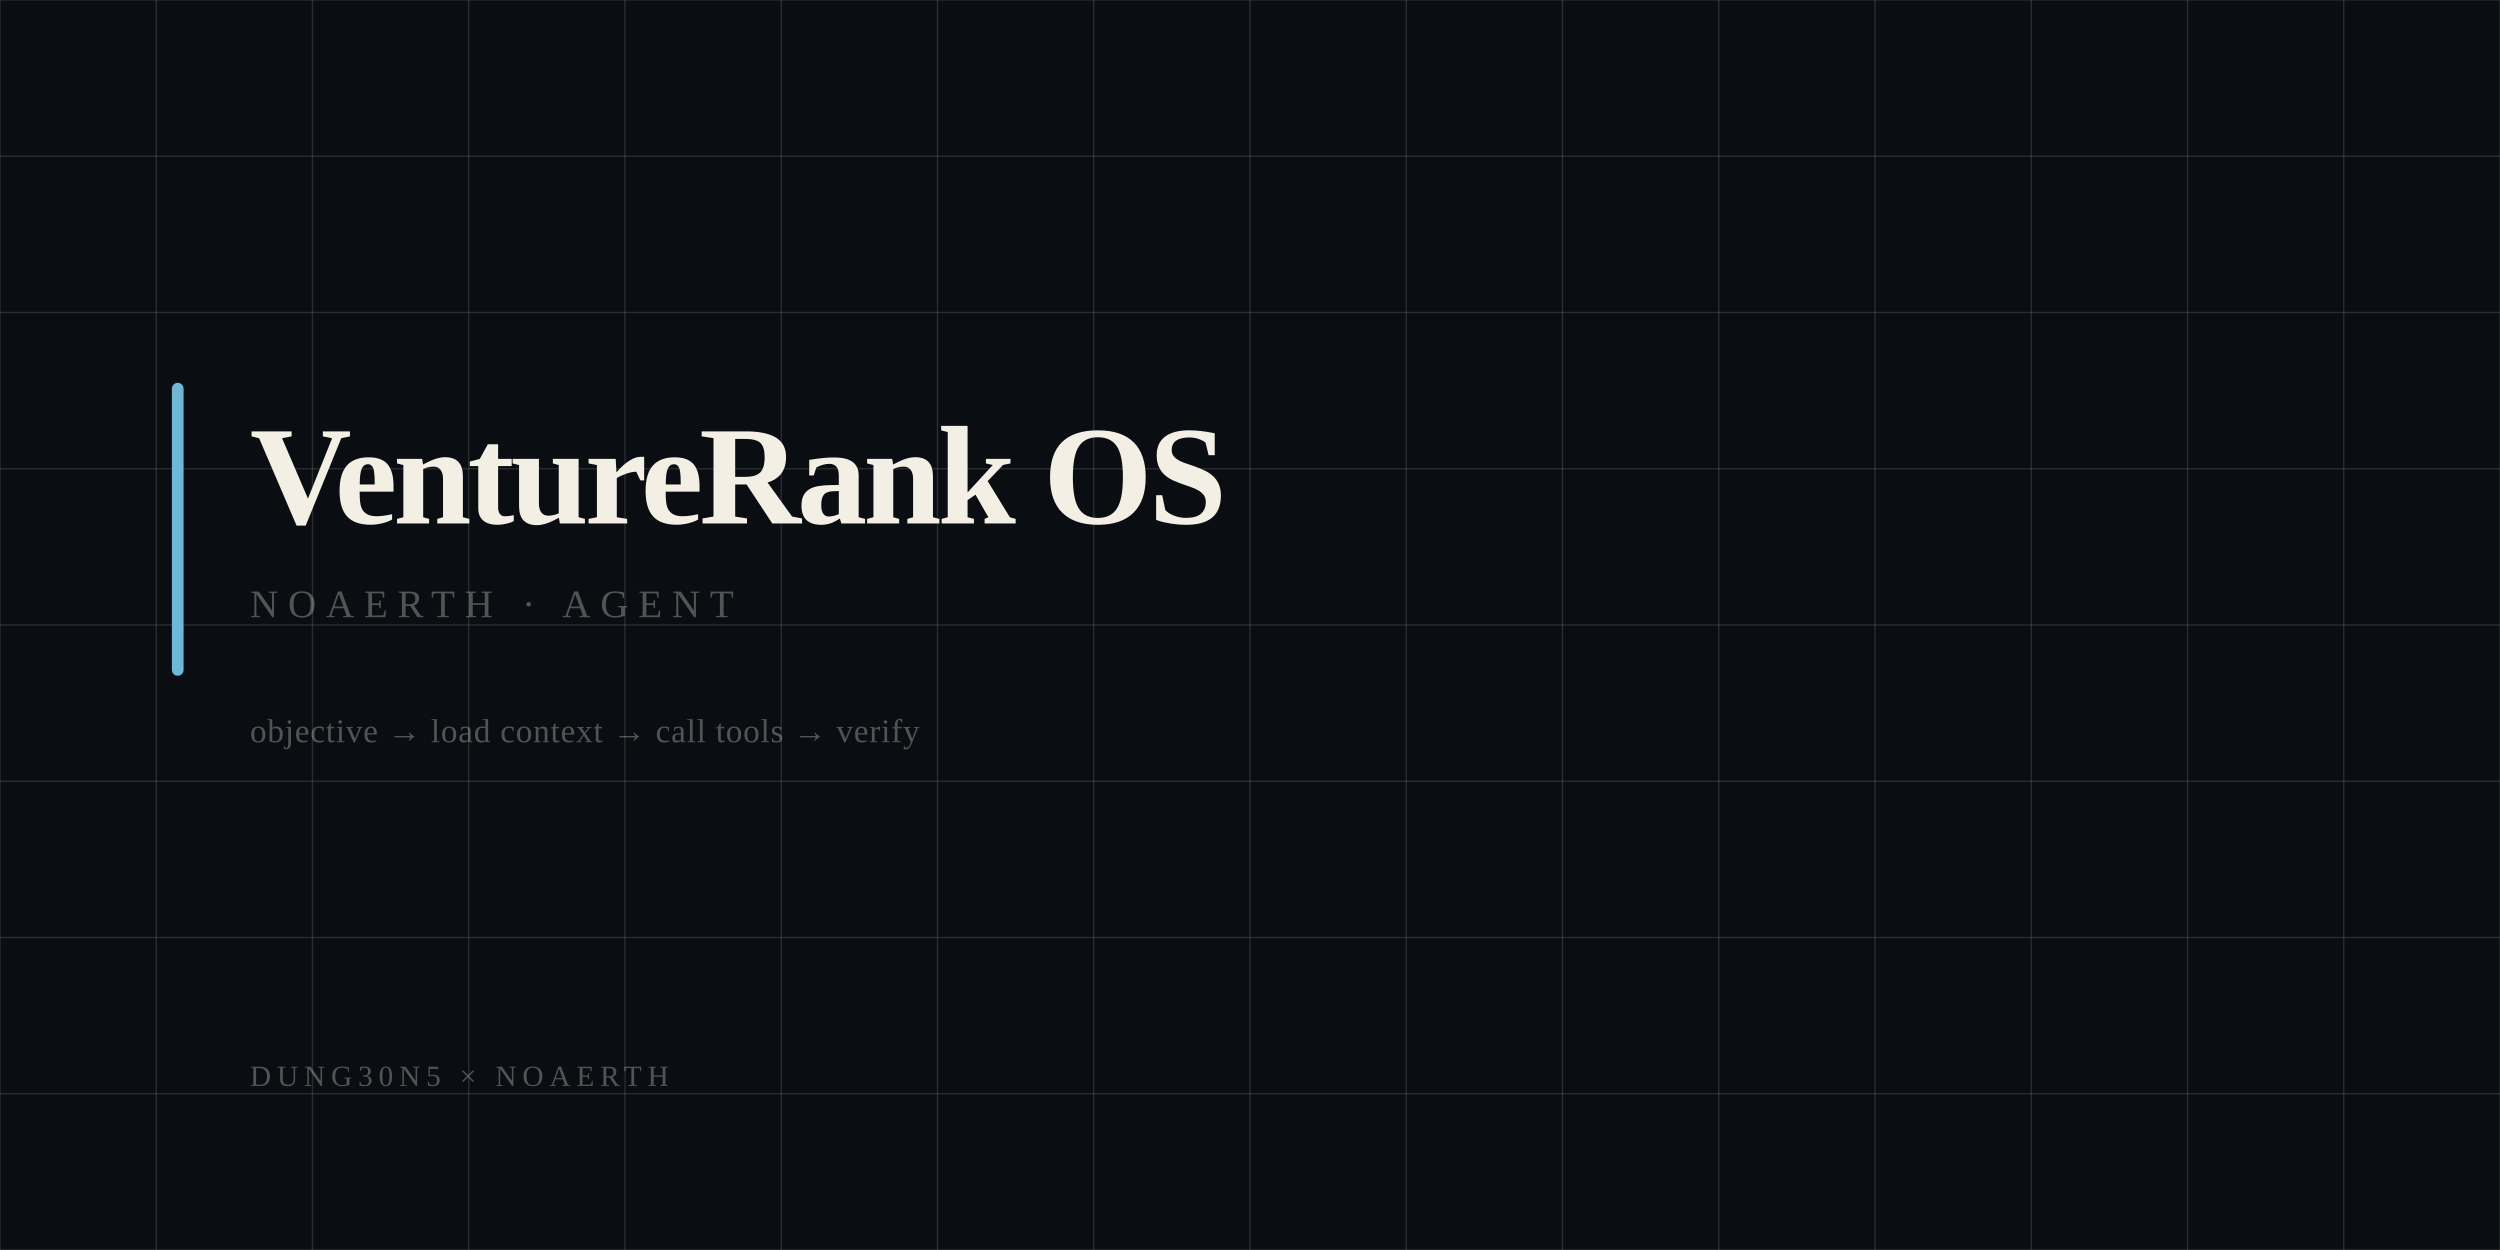
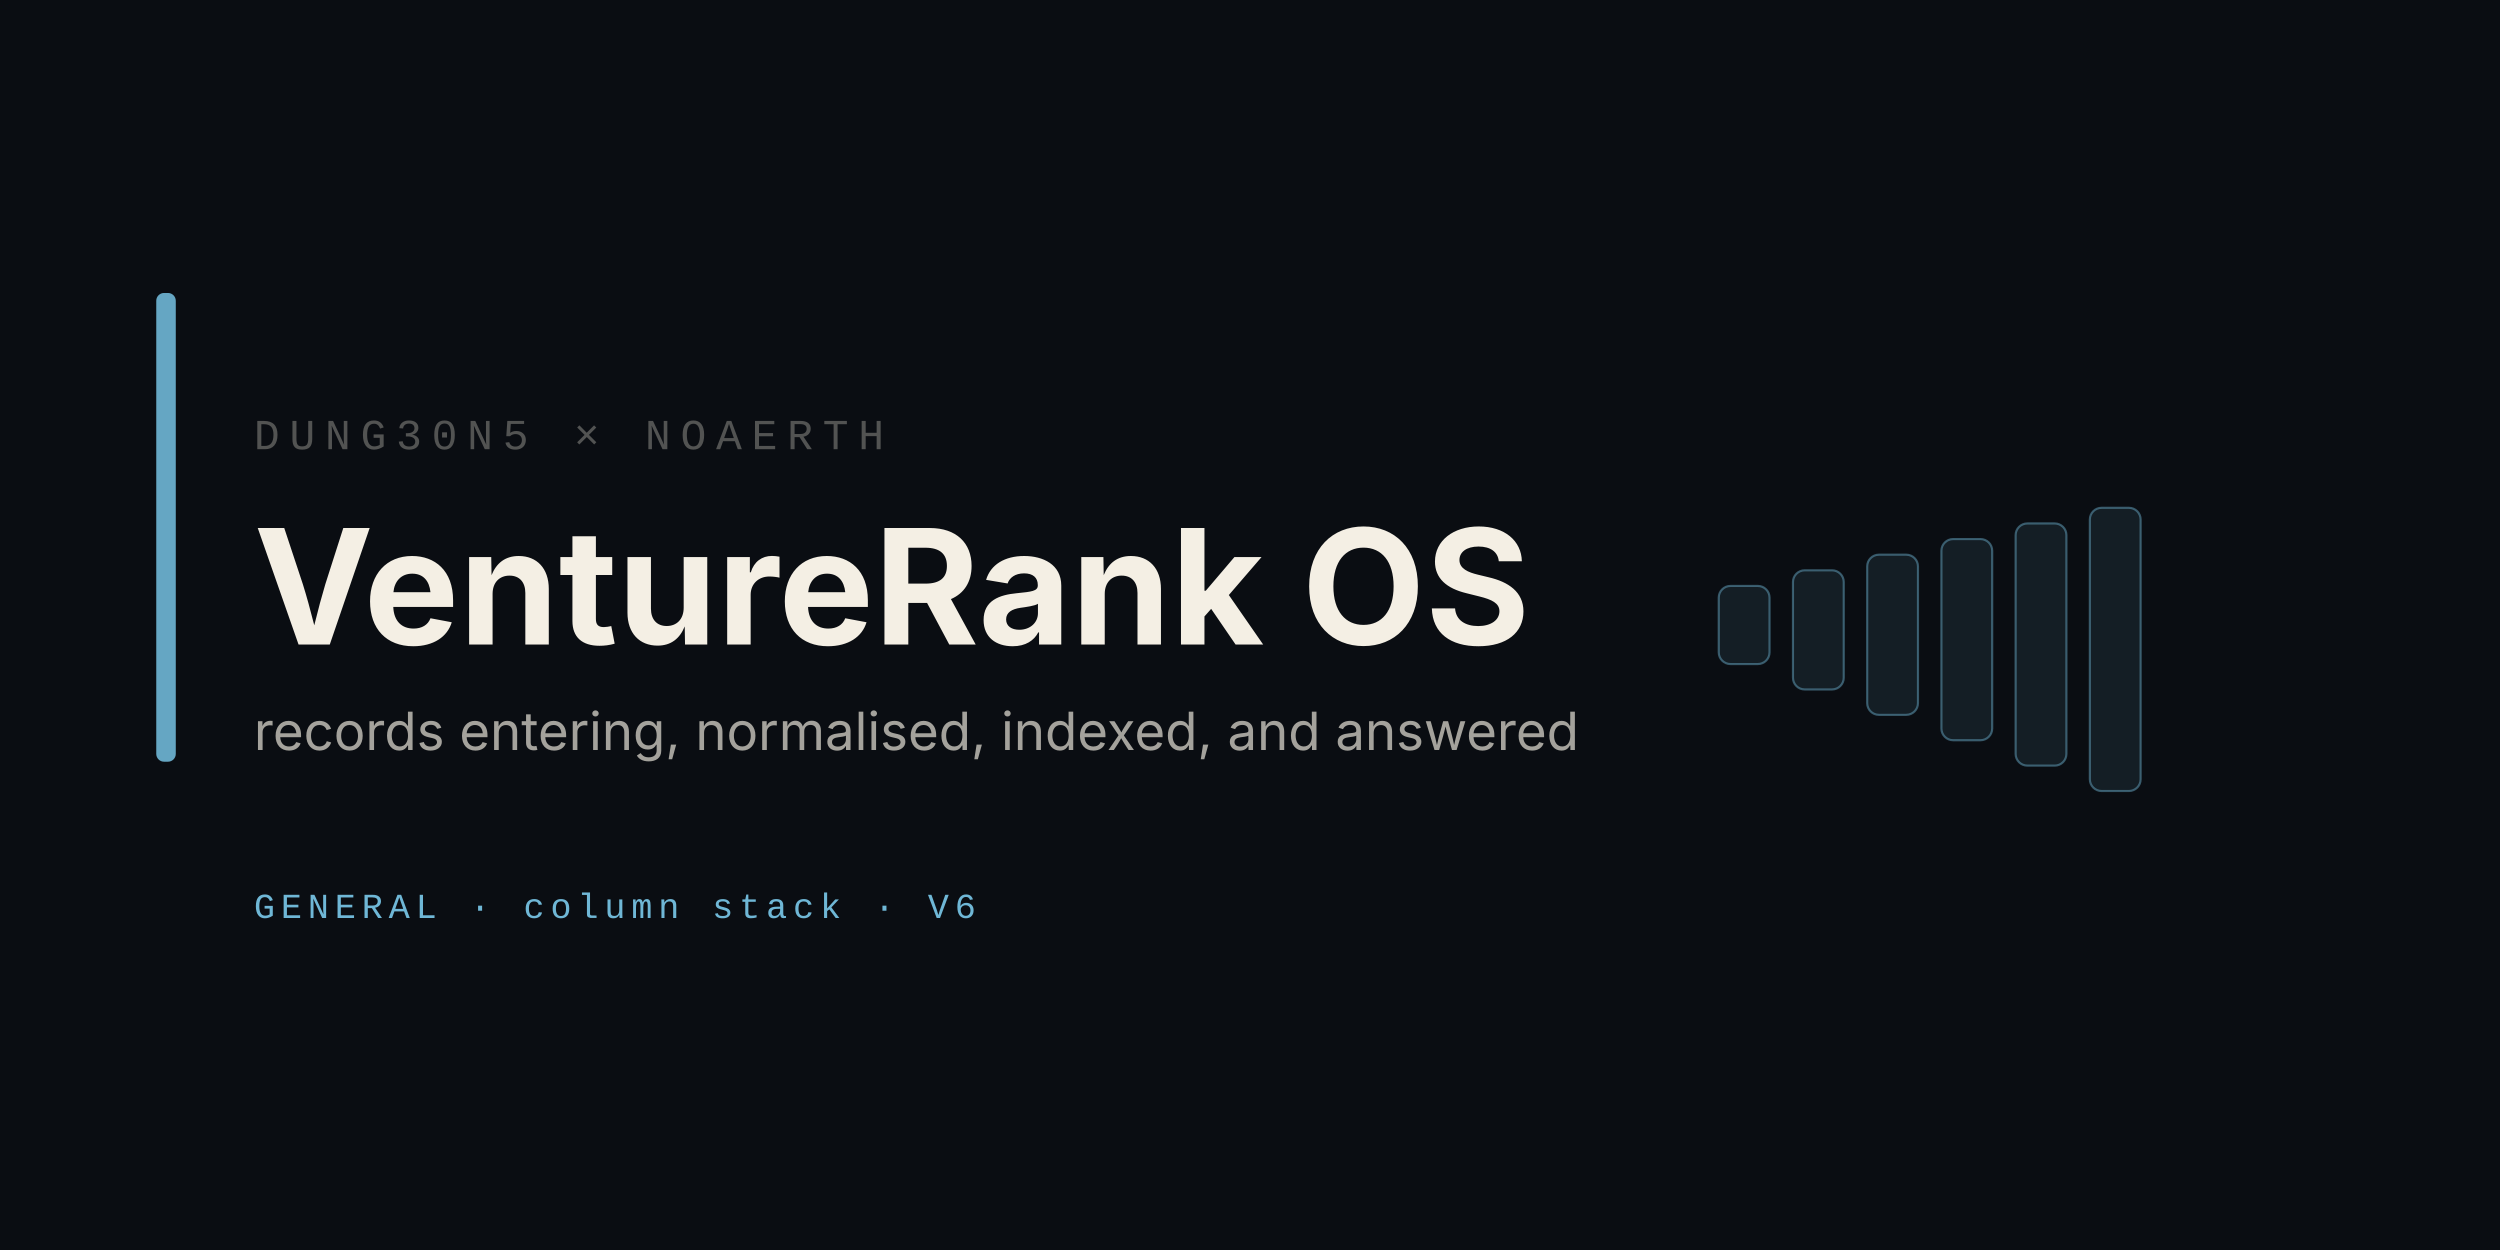
- <svg xmlns="http://www.w3.org/2000/svg" viewBox="0 0 1280 640" width="1280" height="640" role="img" aria-label="VentureRank OS — NOAERTH project card.">
+ <svg xmlns="http://www.w3.org/2000/svg" viewBox="0 0 1280 640" width="1280" height="640" role="img" aria-label="VentureRank OS project card">
  <rect width="1280" height="640" fill="#0a0d12" />
-   <line x1="0" y1="0" x2="0" y2="640" stroke="#f4efe424" stroke-width="0.7" />
-   <line x1="80" y1="0" x2="80" y2="640" stroke="#f4efe424" stroke-width="0.7" />
-   <line x1="160" y1="0" x2="160" y2="640" stroke="#f4efe424" stroke-width="0.7" />
-   <line x1="240" y1="0" x2="240" y2="640" stroke="#f4efe424" stroke-width="0.7" />
-   <line x1="320" y1="0" x2="320" y2="640" stroke="#f4efe424" stroke-width="0.7" />
-   <line x1="400" y1="0" x2="400" y2="640" stroke="#f4efe424" stroke-width="0.7" />
-   <line x1="480" y1="0" x2="480" y2="640" stroke="#f4efe424" stroke-width="0.7" />
-   <line x1="560" y1="0" x2="560" y2="640" stroke="#f4efe424" stroke-width="0.7" />
-   <line x1="640" y1="0" x2="640" y2="640" stroke="#f4efe424" stroke-width="0.7" />
-   <line x1="720" y1="0" x2="720" y2="640" stroke="#f4efe424" stroke-width="0.7" />
-   <line x1="800" y1="0" x2="800" y2="640" stroke="#f4efe424" stroke-width="0.7" />
-   <line x1="880" y1="0" x2="880" y2="640" stroke="#f4efe424" stroke-width="0.7" />
-   <line x1="960" y1="0" x2="960" y2="640" stroke="#f4efe424" stroke-width="0.7" />
-   <line x1="1040" y1="0" x2="1040" y2="640" stroke="#f4efe424" stroke-width="0.7" />
-   <line x1="1120" y1="0" x2="1120" y2="640" stroke="#f4efe424" stroke-width="0.7" />
-   <line x1="1200" y1="0" x2="1200" y2="640" stroke="#f4efe424" stroke-width="0.7" />
-   <line x1="1280" y1="0" x2="1280" y2="640" stroke="#f4efe424" stroke-width="0.7" />
-   <line x1="0" y1="0" x2="1280" y2="0" stroke="#f4efe424" stroke-width="0.7" />
-   <line x1="0" y1="80" x2="1280" y2="80" stroke="#f4efe424" stroke-width="0.7" />
-   <line x1="0" y1="160" x2="1280" y2="160" stroke="#f4efe424" stroke-width="0.7" />
-   <line x1="0" y1="240" x2="1280" y2="240" stroke="#f4efe424" stroke-width="0.7" />
-   <line x1="0" y1="320" x2="1280" y2="320" stroke="#f4efe424" stroke-width="0.7" />
-   <line x1="0" y1="400" x2="1280" y2="400" stroke="#f4efe424" stroke-width="0.7" />
-   <line x1="0" y1="480" x2="1280" y2="480" stroke="#f4efe424" stroke-width="0.7" />
-   <line x1="0" y1="560" x2="1280" y2="560" stroke="#f4efe424" stroke-width="0.7" />
-   <line x1="0" y1="640" x2="1280" y2="640" stroke="#f4efe424" stroke-width="0.7" />
-   <rect x="88" y="196" width="6" height="150" rx="3" fill="#6fb7d6" />
-   <text x="128" y="268" fill="#f4efe4" font-size="72" font-weight="680" letter-spacing="-2">VentureRank OS</text>
-   <text x="128" y="316" fill="#f4efe44f" font-size="20" letter-spacing="5">NOAERTH · AGENT</text>
-   <text x="128" y="380" fill="#f4efe44f" font-size="17" letter-spacing="0.4">objective → load context → call tools → verify</text>
-   <text x="128" y="556" fill="#f4efe44f" font-size="15" letter-spacing="3">DUNG30N5 × NOAERTH</text>
+   <rect x="880" y="300" width="26" height="40" rx="6" fill="#6fb7d6" fill-opacity="0.10" stroke="#6fb7d6" stroke-width="1.1" stroke-opacity="0.45" />
+   <rect x="918" y="292" width="26" height="61" rx="6" fill="#6fb7d6" fill-opacity="0.10" stroke="#6fb7d6" stroke-width="1.1" stroke-opacity="0.45" />
+   <rect x="956" y="284" width="26" height="82" rx="6" fill="#6fb7d6" fill-opacity="0.10" stroke="#6fb7d6" stroke-width="1.1" stroke-opacity="0.45" />
+   <rect x="994" y="276" width="26" height="103" rx="6" fill="#6fb7d6" fill-opacity="0.10" stroke="#6fb7d6" stroke-width="1.1" stroke-opacity="0.45" />
+   <rect x="1032" y="268" width="26" height="124" rx="6" fill="#6fb7d6" fill-opacity="0.10" stroke="#6fb7d6" stroke-width="1.1" stroke-opacity="0.45" />
+   <rect x="1070" y="260" width="26" height="145" rx="6" fill="#6fb7d6" fill-opacity="0.10" stroke="#6fb7d6" stroke-width="1.1" stroke-opacity="0.45" />
+   <rect x="80" y="150" width="10" height="240" rx="4" fill="#6fb7d6" opacity="0.9" />
+   <text x="130" y="230" font-family="ui-monospace, SFMono-Regular, Menlo, Monaco, Consolas, 'Liberation Mono', monospace" font-size="22" letter-spacing="5" fill="#f4efe44f">DUNG30N5 × NOAERTH</text>
+   <text x="130" y="330" font-family="-apple-system, BlinkMacSystemFont, 'Segoe UI', Inter, Helvetica, Arial, sans-serif" font-size="82" font-weight="700" fill="#f4efe4">VentureRank OS</text>
+   <text x="130" y="384" font-family="-apple-system, BlinkMacSystemFont, 'Segoe UI', Inter, Helvetica, Arial, sans-serif" font-size="27" fill="#f4efe4a8">records entering, normalised, indexed, and answered</text>
+   <text x="130" y="470" font-family="ui-monospace, SFMono-Regular, Menlo, Monaco, Consolas, 'Liberation Mono', monospace" font-size="18" fill="#6fb7d6" letter-spacing="3">GENERAL · column stack · V6</text>
</svg>
